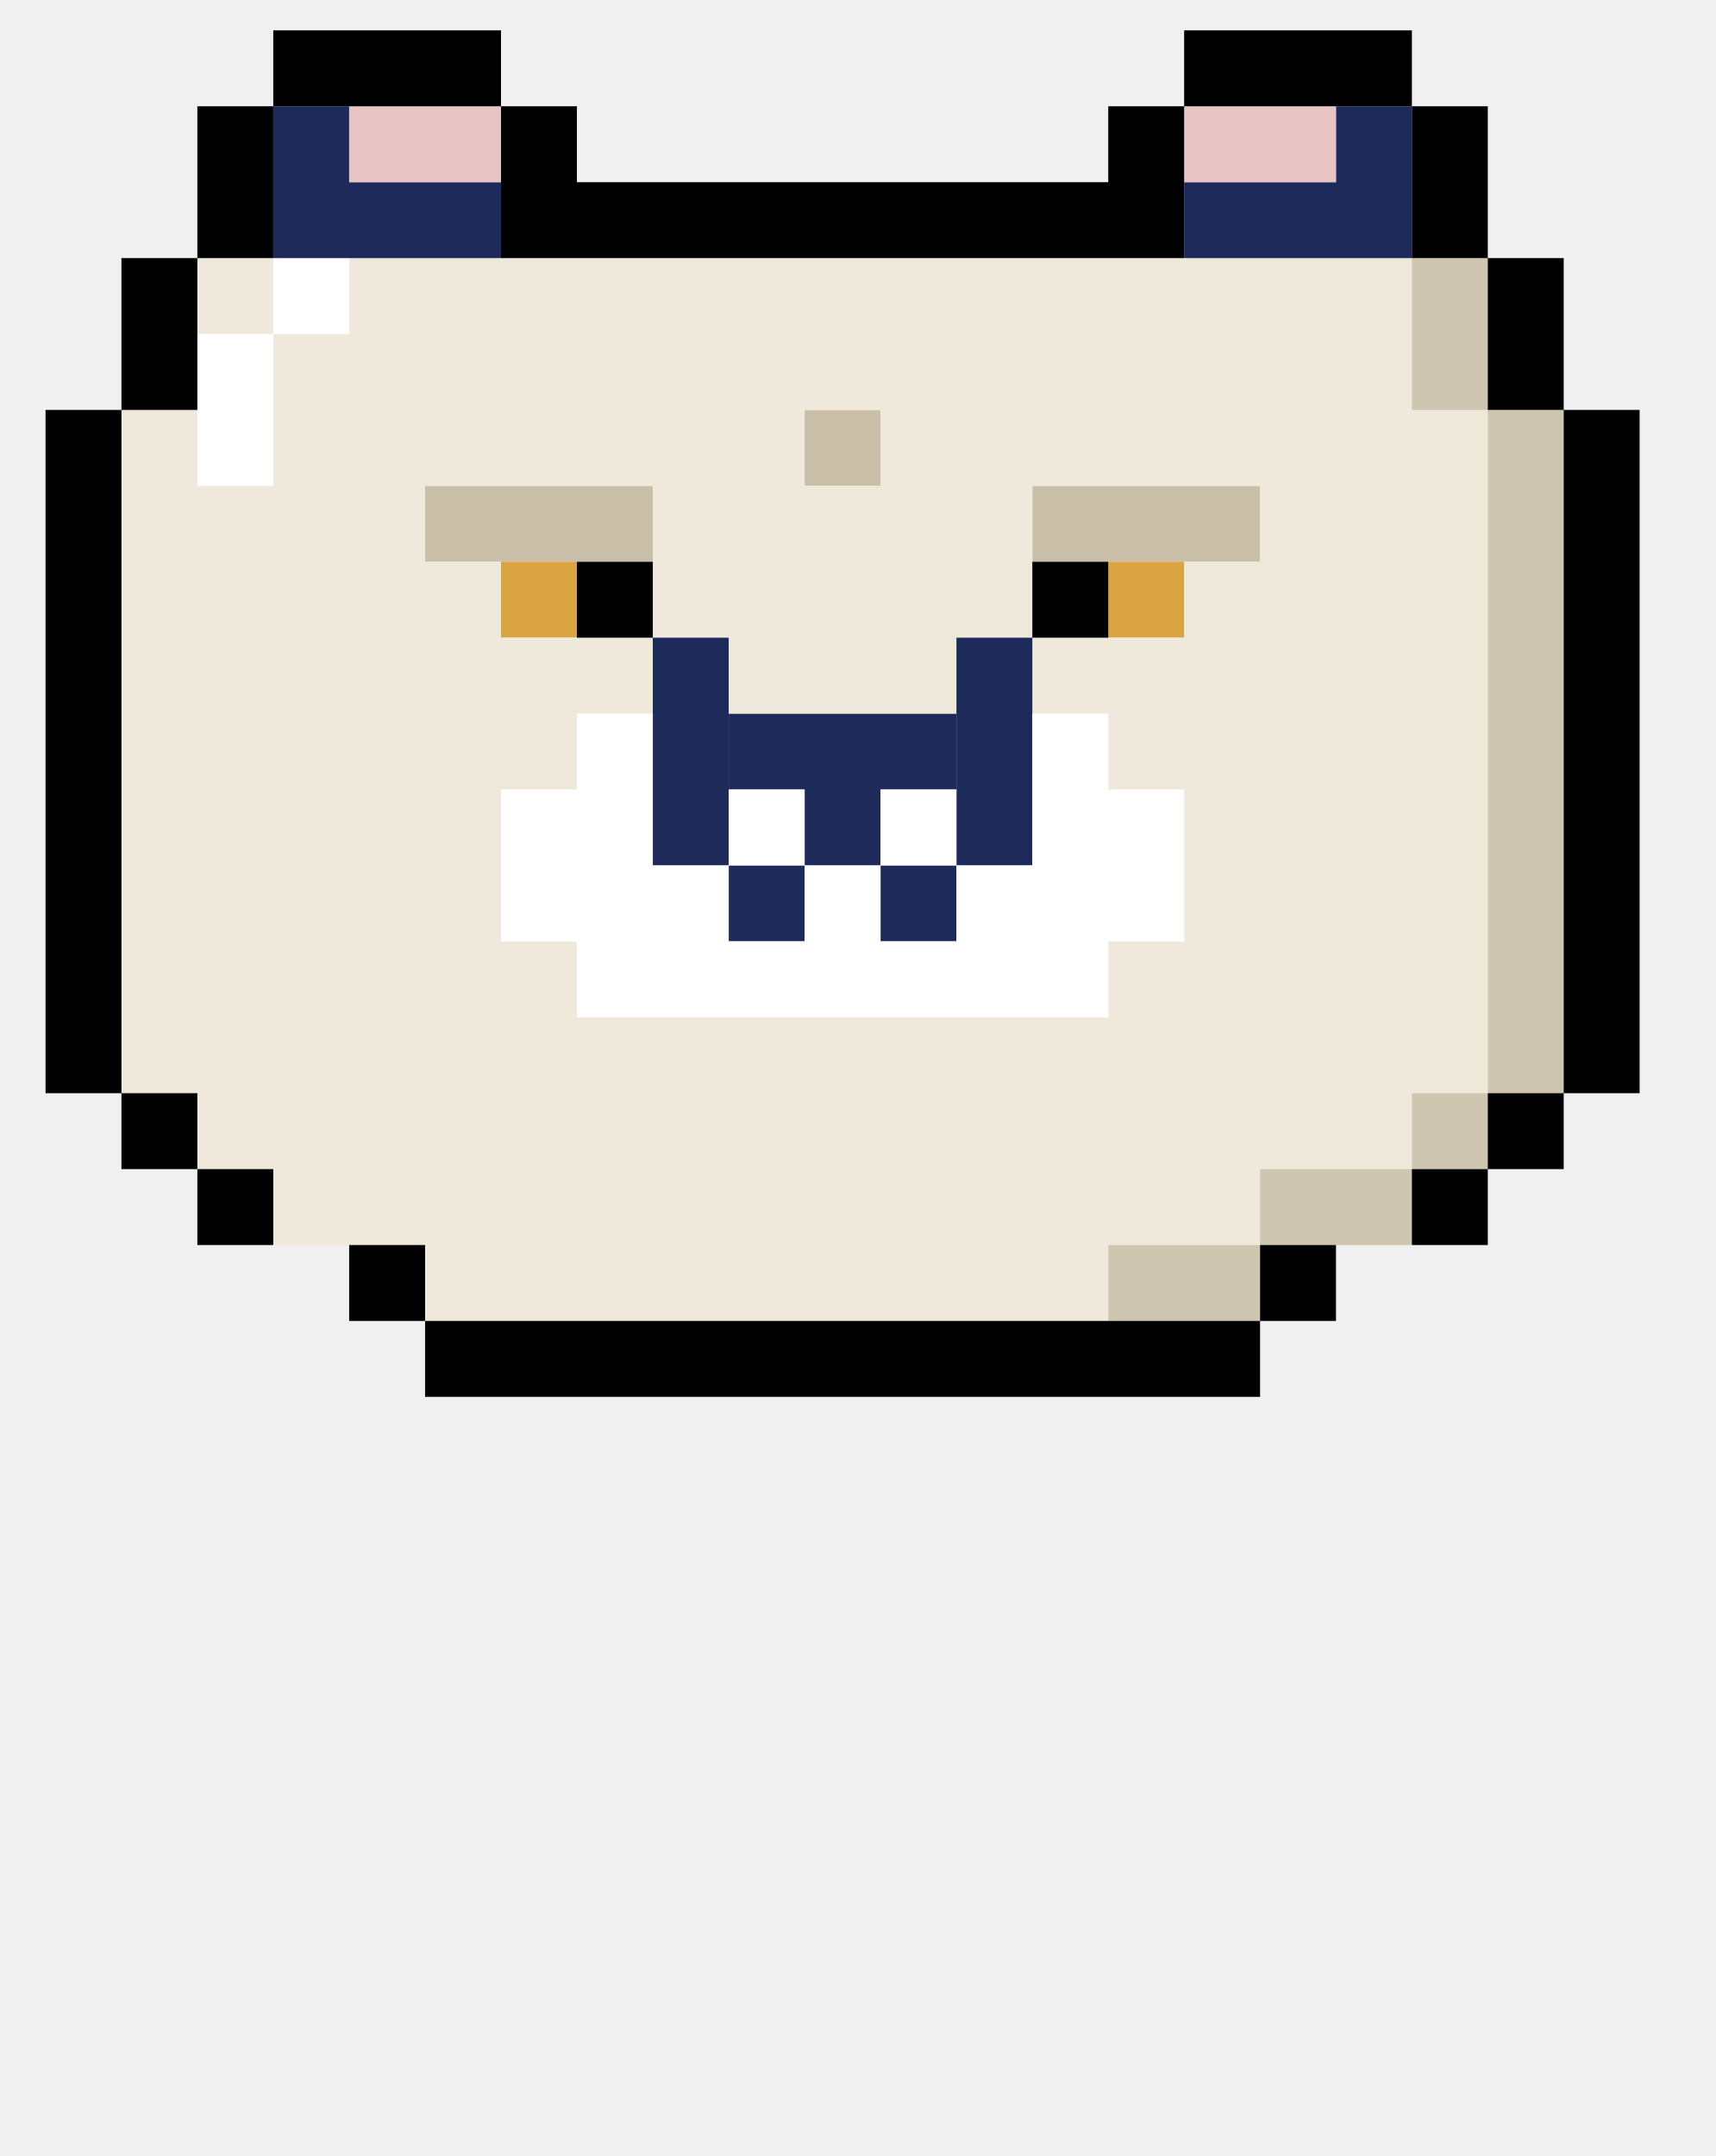
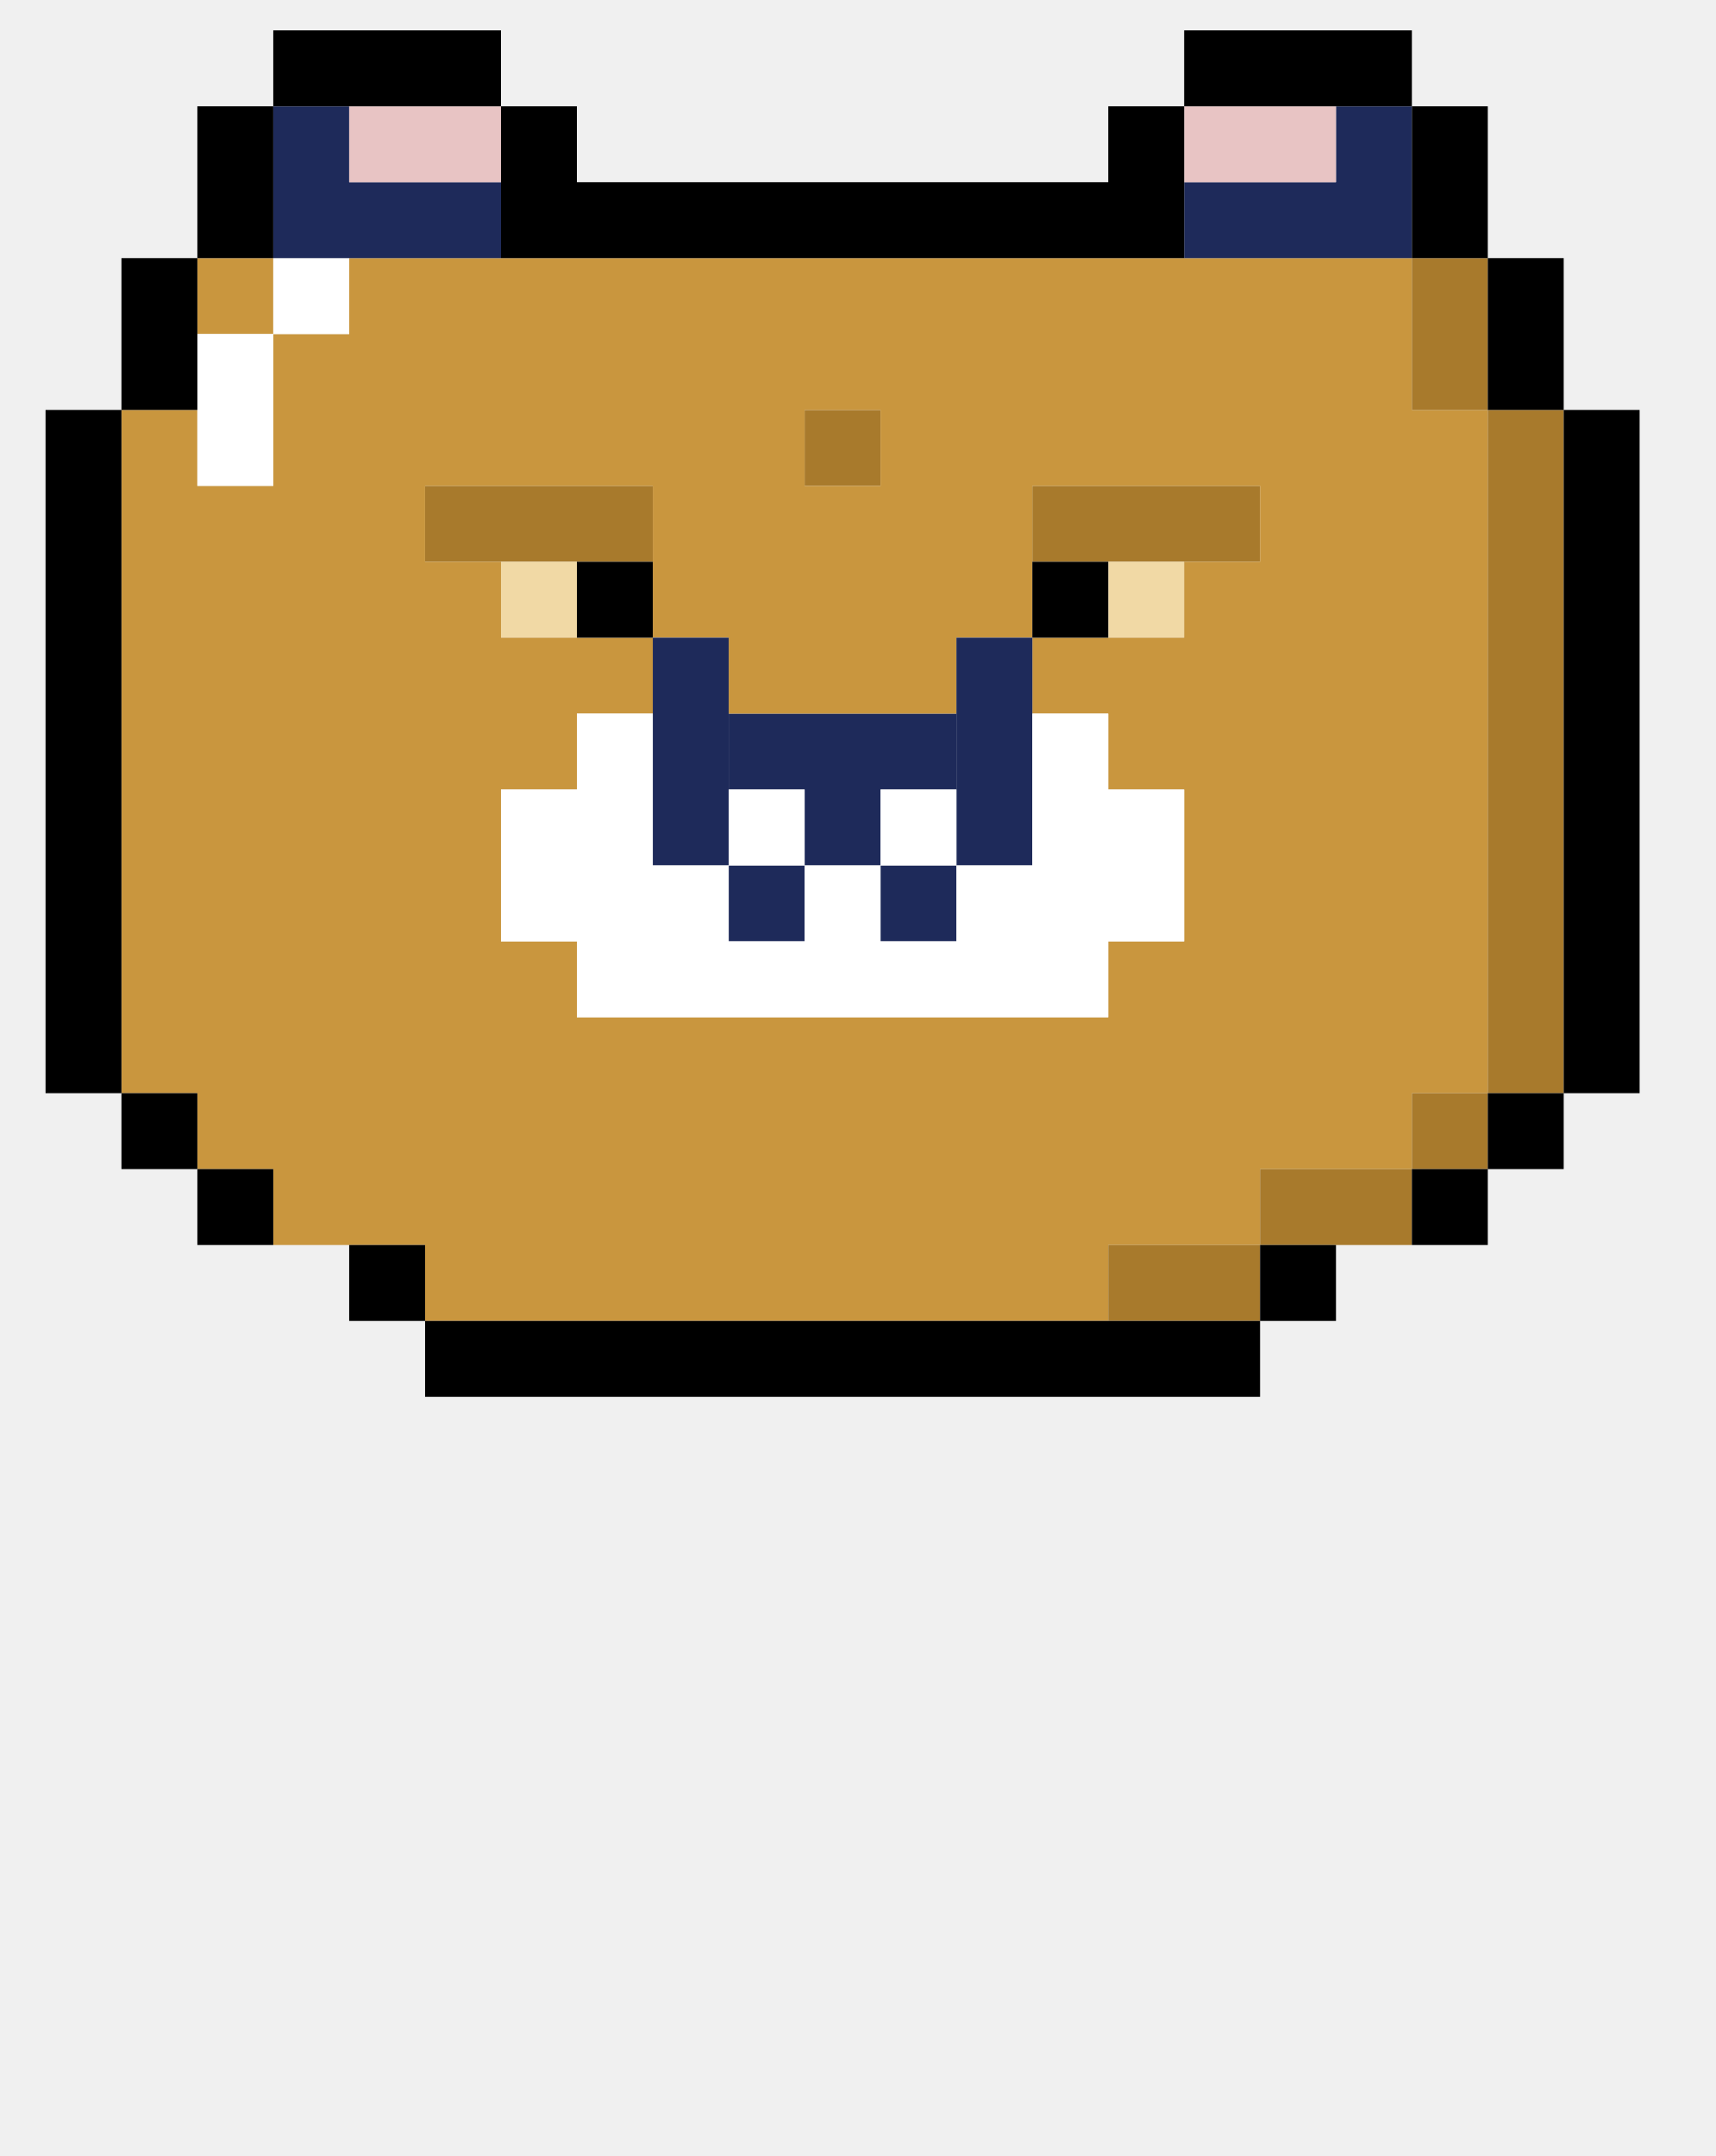
<svg xmlns="http://www.w3.org/2000/svg" fill="none" width="113" height="142" viewBox="0 0 113 142">
-   <path d="M53 27h5v5h-5Zm-25 5h15v5H28Zm40 0h15v5H68Z" fill="#c9bfa8" />
+   <path d="M53 27h5v5h-5Zm-25 5h15v5H28Zm40 0h15v5H68Z" fill="#a87a2c" />
  <path d="M48 47h15v5H48Zm5 5h5v5h-5Z" fill="#1e2a5a" />
-   <path d="M33 37h5v5h-5Zm40 0h5v5h-5Z" fill="#d9a441" />
-   <path d="M13 17h5v5h-5Zm10 0h70v5H23Zm-5 5h75v5H18ZM8 27h5v5H8Zm10 0h35v5H18Zm40 0h40v5H58ZM8 32h20v5H8Zm35 0h25v5H43Zm40 0h15v5H83ZM8 37h25v5H8Zm35 0h25v5H43Zm35 0h20v5H78ZM8 42h35v5H8Zm40 0h15v5H48Zm20 0h30v5H68ZM8 47h30v5H8Zm65 0h25v5H73ZM8 52h25v5H8Zm70 0h20v5H78ZM8 57h25v5H8Zm70 0h20v5H78ZM8 62h30v5H8Zm65 0h25v5H73ZM8 67h90v5H8Zm5 5h80v5H13Zm5 5h65v5H18Zm10 5h45v5H28Z" fill="#efe9dc" />
+   <path d="M33 37h5v5h-5Zm40 0h5v5h-5Z" fill="#f1d9a5" />
+   <path d="M13 17h5v5h-5Zm10 0h70v5H23Zm-5 5h75v5H18ZM8 27h5v5H8Zm10 0h35v5H18Zm40 0h40v5H58ZM8 32h20v5H8Zm35 0h25v5H43Zm40 0h15v5H83ZM8 37h25v5H8Zm35 0h25v5H43Zm35 0h20v5H78ZM8 42h35v5H8Zm40 0h15v5H48Zm20 0h30v5H68ZM8 47h30v5H8Zm65 0h25v5H73ZM8 52h25v5H8Zm70 0h20v5H78ZM8 57h25v5H8Zm70 0h20v5H78ZM8 62h30v5H8Zm65 0h25v5H73ZM8 67h90v5H8Zm5 5h80v5H13Zm5 5h65v5H18Zm10 5h45v5H28Z" fill="#c9963e" />
  <path d="M18 17h5v5h-5Zm-5 5h5v5h-5Zm0 5h5v5h-5Z" fill="#fff" />
  <path d="M18 7h5v5h-5Zm70 0h5v5h-5Zm-70 5h15v5H18Zm60 0h15v5H78ZM43 42h5v5h-5Zm20 0h5v5h-5Zm-20 5h5v5h-5Zm20 0h5v5h-5Zm-20 5h5v5h-5Zm20 0h5v5h-5Zm-15 5h5v5h-5Zm10 0h5v5h-5Z" fill="#1e2a5a" />
  <path d="M23 7h10v5H23Zm55 0h10v5H78Z" fill="#e8c4c4" />
-   <path d="M93 17h5v5h-5Zm0 5h5v5h-5Zm5 5h5v5h-5Zm0 5h5v5h-5Zm0 5h5v5h-5Zm0 5h5v5h-5Zm0 5h5v5h-5Zm0 5h5v5h-5Zm0 5h5v5h-5Zm0 5h5v5h-5Zm0 5h5v5h-5Zm-5 5h5v5h-5Zm-10 5h10v5H83Zm-10 5h10v5H73Z" fill="#cfc6b2" />
+   <path d="M93 17h5v5h-5Zm0 5h5v5h-5Zm5 5h5v5h-5Zm0 5h5v5h-5Zm0 5h5v5h-5Zm0 5h5v5h-5Zm0 5h5v5h-5Zm0 5h5v5h-5Zm0 5h5v5h-5Zm0 5h5v5h-5Zm0 5h5v5h-5Zm-5 5h5v5h-5Zm-10 5h10v5H83Zm-10 5h10v5H73Z" fill="#a87a2c" />
  <path d="M38 47h5v5h-5Zm30 0h5v5h-5Zm-35 5h10v5H33Zm15 0h5v5h-5Zm10 0h5v5h-5Zm10 0h10v5H68Zm-35 5h15v5H33Zm20 0h5v5h-5Zm10 0h15v5H63Zm-25 5h35v5H38Z" fill="#fff" />
  <path d="M18 2h15v5H18Zm60 0h15v5H78ZM13 7h5v5h-5Zm20 0h5v5h-5Zm40 0h5v5h-5Zm20 0h5v5h-5Zm-80 5h5v5h-5Zm20 0h45v5H33Zm60 0h5v5h-5ZM8 17h5v5H8Zm90 0h5v5h-5ZM8 22h5v5H8Zm90 0h5v5h-5ZM3 27h5v5H3Zm100 0h5v5h-5ZM3 32h5v5H3Zm100 0h5v5h-5ZM3 37h5v5H3Zm35 0h5v5h-5Zm30 0h5v5h-5Zm35 0h5v5h-5ZM3 42h5v5H3Zm100 0h5v5h-5ZM3 47h5v5H3Zm100 0h5v5h-5ZM3 52h5v5H3Zm100 0h5v5h-5ZM3 57h5v5H3Zm100 0h5v5h-5ZM3 62h5v5H3Zm100 0h5v5h-5ZM3 67h5v5H3Zm100 0h5v5h-5ZM8 72h5v5H8Zm90 0h5v5h-5Zm-85 5h5v5h-5Zm80 0h5v5h-5Zm-70 5h5v5h-5Zm60 0h5v5h-5Zm-55 5h55v5H28Z" fill="#000" />
</svg>
